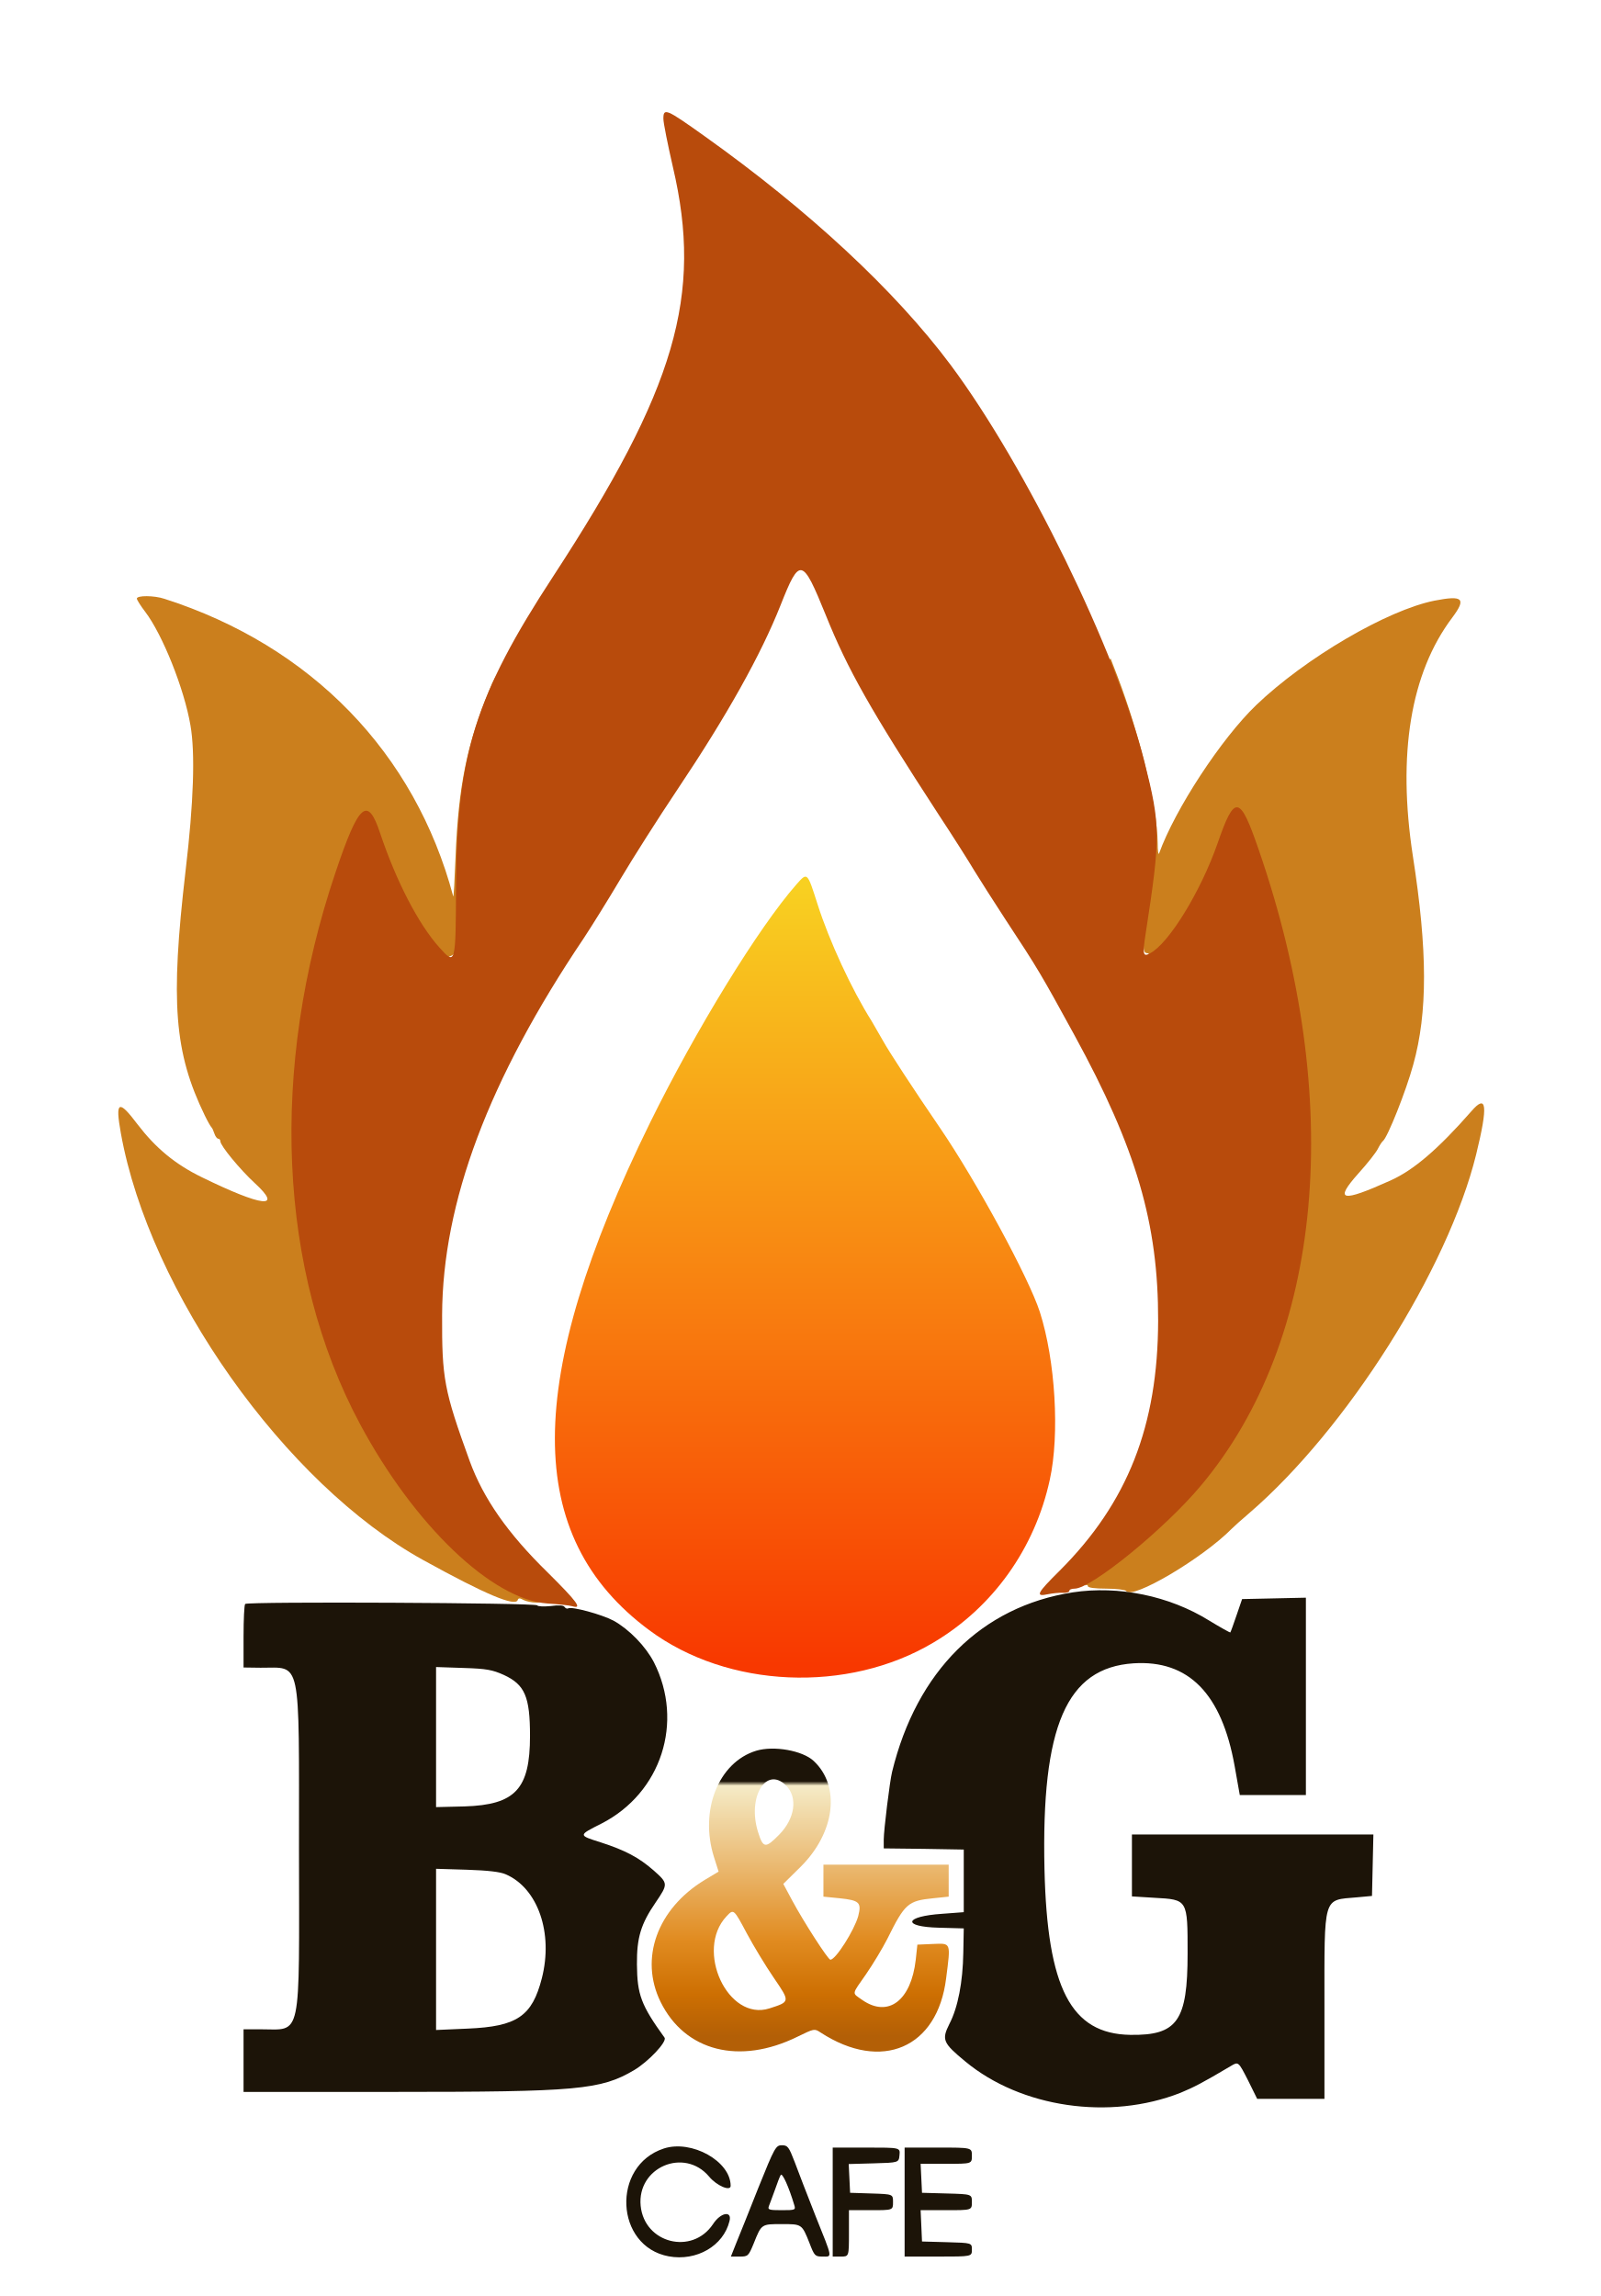
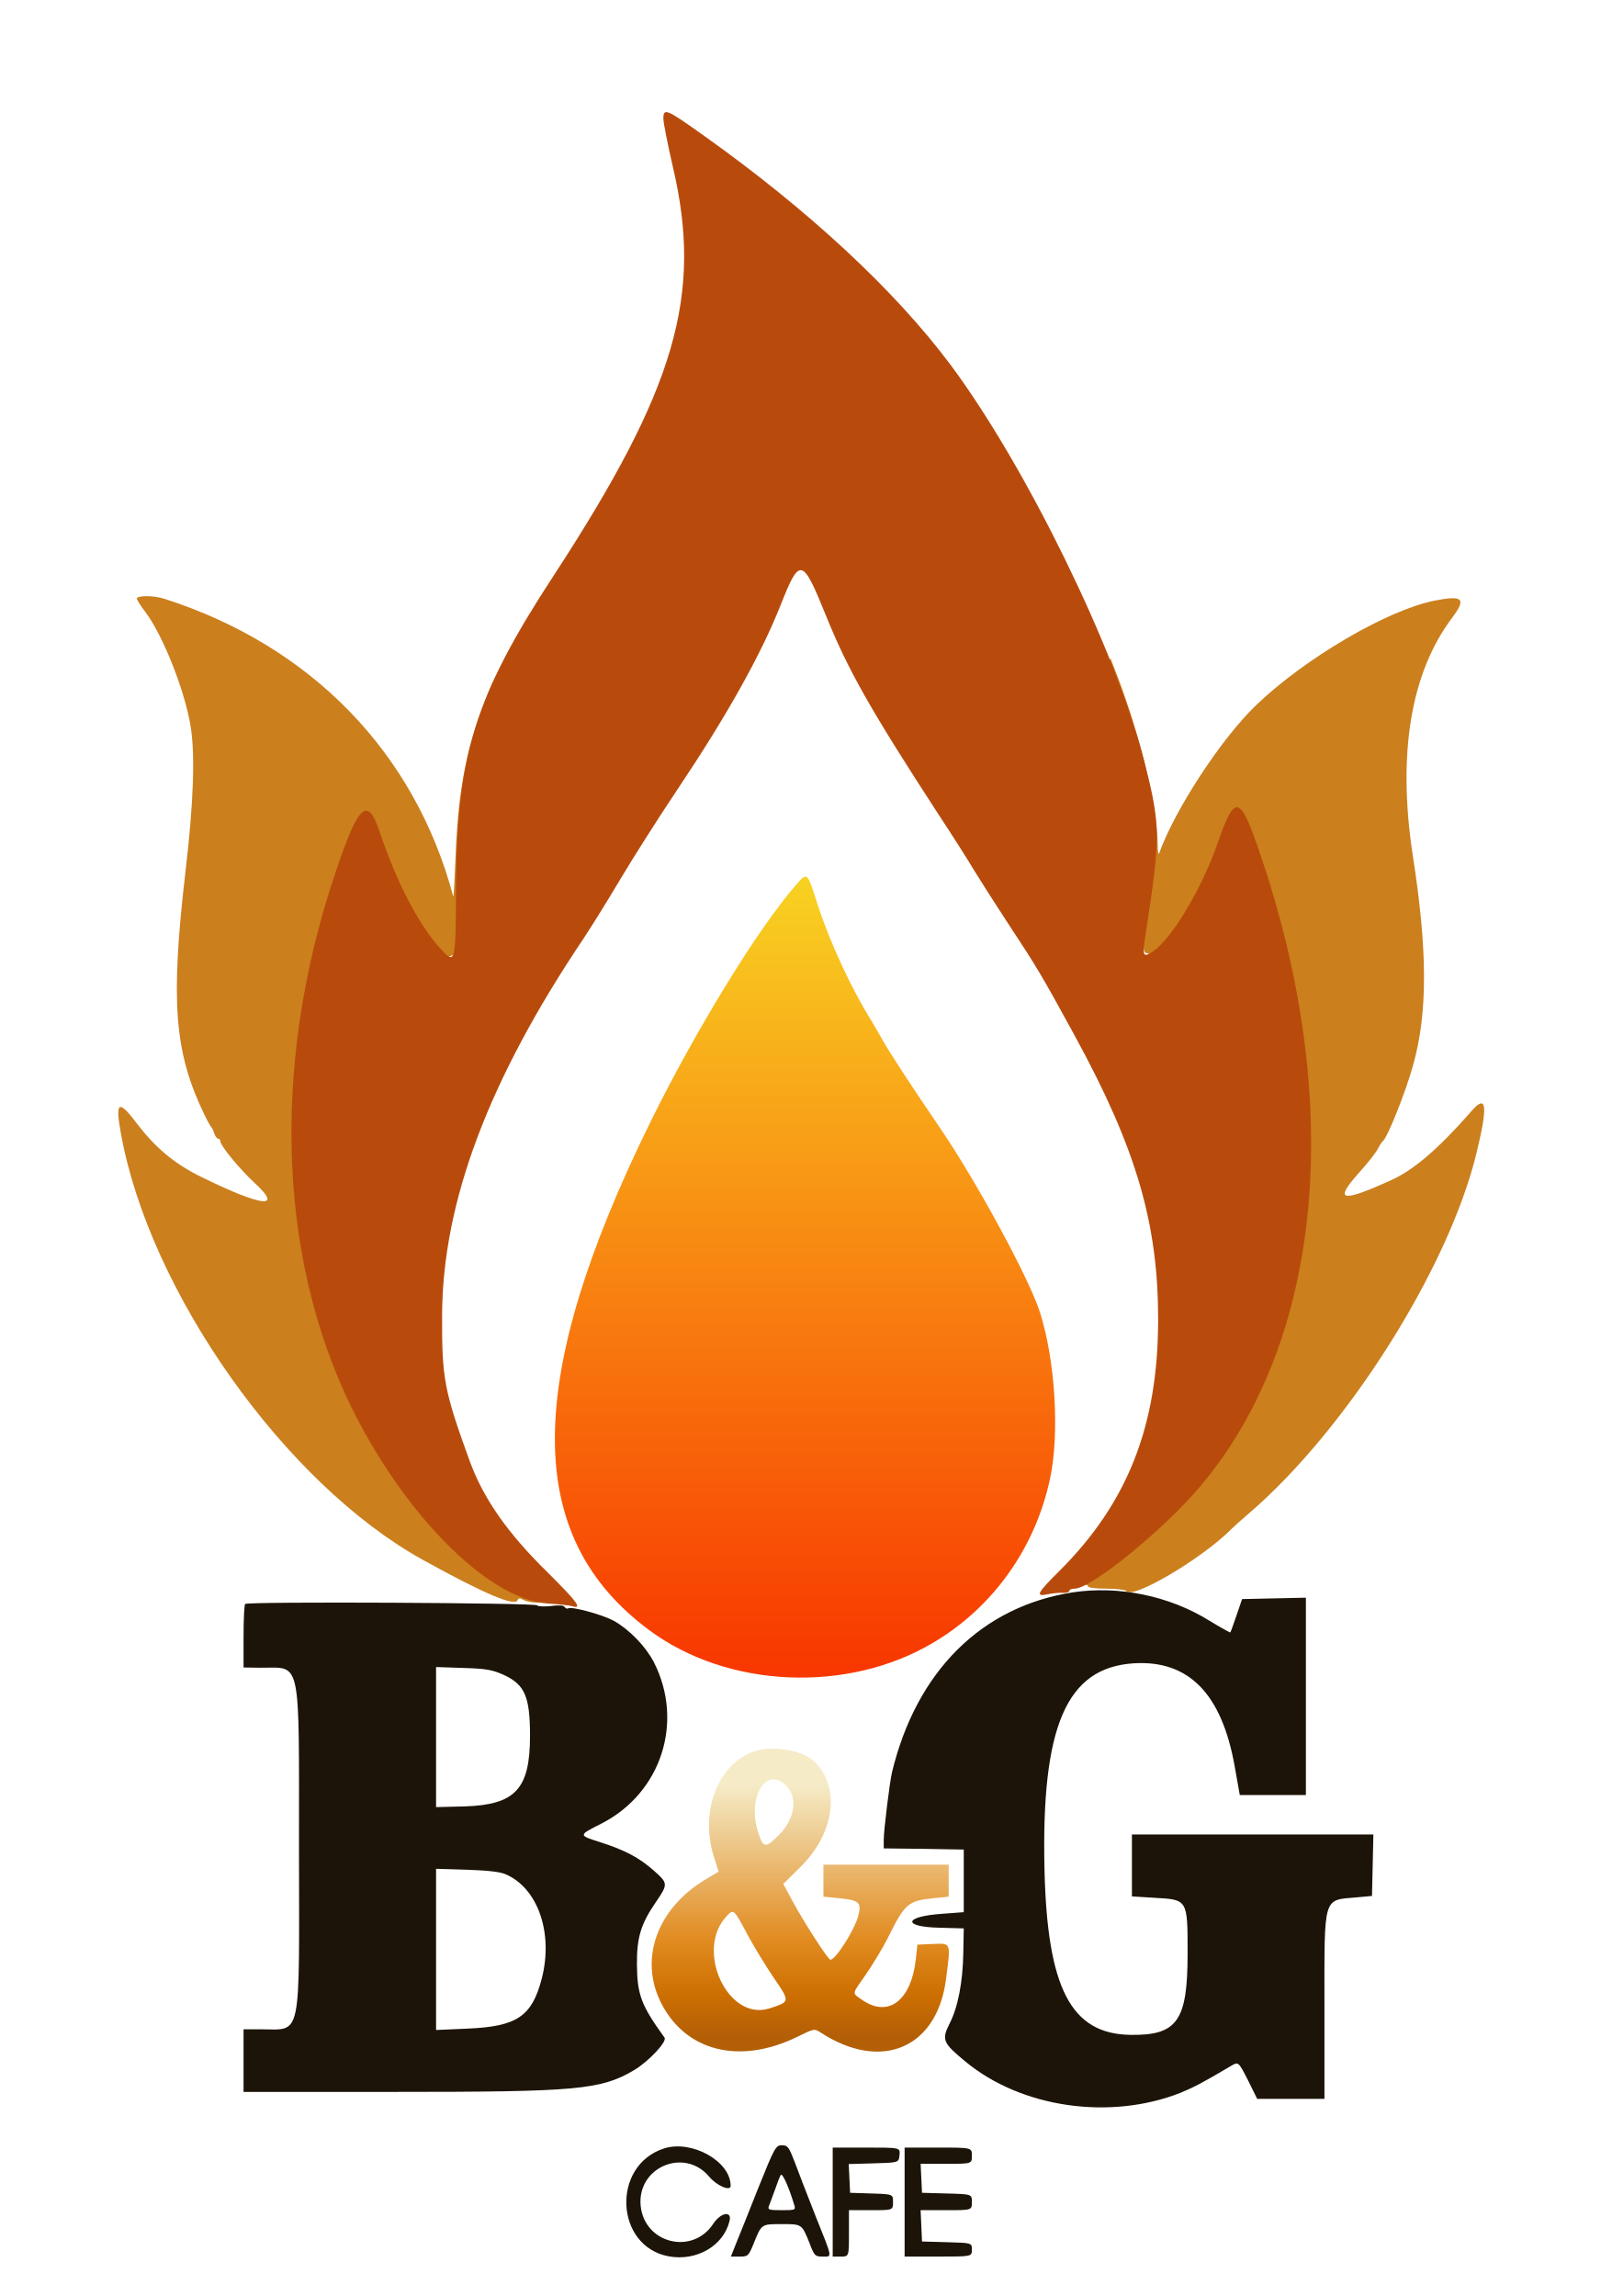
<svg xmlns="http://www.w3.org/2000/svg" class="bgl" viewBox="195 30 690 990" role="img" aria-labelledby="t">
  <style>.bgl{overflow:visible}
.bgl .bgl-t{fill:#1C1408}
- .bgl .bgl-at{stop-color:#1C1408}
[data-theme="dark"] .bgl .bgl-t{fill:#FFFDF9}
- [data-theme="dark"] .bgl .bgl-at{stop-color:#FFFDF9}
.bgl .bgl-f{transform-box:fill-box;transform-origin:50% 100%;animation-timing-function:ease-in-out;animation-iteration-count:infinite}
.bgl .bgl-main{animation-name:bgl-main;animation-duration:2.4s}
.bgl .bgl-ol{animation-name:bgl-ol;animation-duration:2.9s}
.bgl .bgl-or{animation-name:bgl-or;animation-duration:3.3s;animation-delay:-1.3s}
.bgl .bgl-in{animation-name:bgl-in;animation-duration:1.6s}
@keyframes bgl-main{0%,100%{transform:skewX(0) scaleY(1)}25%{transform:skewX(-3deg) scaleY(1.035)}50%{transform:skewX(.5deg) scaleY(.965)}75%{transform:skewX(3deg) scaleY(1.04)}}
@keyframes bgl-ol{0%,100%{transform:skewX(0) scaleY(1)}35%{transform:skewX(3.5deg) scaleY(1.03)}70%{transform:skewX(-2.5deg) scaleY(.97)}}
@keyframes bgl-or{0%,100%{transform:skewX(0) scaleY(1)}35%{transform:skewX(-3.5deg) scaleY(1.03)}70%{transform:skewX(2.5deg) scaleY(.97)}}
@keyframes bgl-in{0%,100%{transform:scaleY(1);opacity:1}35%{transform:scaleY(1.06);opacity:.88}70%{transform:scaleY(.95);opacity:1}}
@media (prefers-reduced-motion:reduce){.bgl .bgl-f{animation:none}}</style>
  <defs>
    <linearGradient id="bgl-drop" gradientUnits="userSpaceOnUse" x1="0" y1="408" x2="0" y2="752">
      <stop offset="0.012" stop-color="#F8D021" />
      <stop offset="0.500" stop-color="#F88411" />
      <stop offset="0.988" stop-color="#F83800" />
    </linearGradient>
    <linearGradient id="bgl-amp" gradientUnits="userSpaceOnUse" x1="0" y1="784" x2="0" y2="915">
-       <stop offset="0" stop-color="#1C1408" />
-       <stop offset="0.107" stop-color="#1C1408" />
+       <stop offset="0" stop-color="#F5EBC7" />
      <stop offset="0.122" stop-color="#F5EBC7" />
      <stop offset="0.260" stop-color="#EFD19A" />
      <stop offset="0.443" stop-color="#E8AE5E" />
      <stop offset="0.626" stop-color="#E18C21" />
      <stop offset="0.809" stop-color="#CD6F02" />
      <stop offset="0.947" stop-color="#B35F06" />
    </linearGradient>
  </defs>
  <g class="bgl-f bgl-ol" id="flame-outer-left" fill="#CB7F1D">
    <path d="M254 288.1c0 0.5 1.6 3.1 3.6 5.7 7.4 9.7 16.8 33.1 19.5 48.9 2.1 11.8 1.4 33.4-2.1 62.8-6.6 56.7-4.9 78.3 8.3 105.5 1.2 2.5 2.5 4.7 2.8 5 0.4 0.3 0.9 1.5 1.3 2.7 0.4 1.3 1.2 2.3 1.7 2.3 0.5 0 0.9 0.5 0.9 1.1 0 1.9 8.5 12.2 14.9 18.1 12.2 11.2 3.3 10.2-22.9-2.6-11.5-5.6-19.9-12.6-27.7-22.8-8.2-10.9-9.7-10.1-7.2 3.8 12.3 68.5 70.9 151.3 130.4 184.1 26.8 14.8 39.7 20.2 40.7 17.2 0.3-0.9 0.9-0.9 2.5 0 1.2 0.6 3.6 1.1 5.3 1.1 3.1 0 3-0.1-3.6-5.3-8.7-6.7-27.2-25.7-30.4-31.1-1.4-2.3-3.9-6.2-5.6-8.7-1.7-2.5-3.4-5.6-3.7-7-0.3-1.3-1.5-3.4-2.7-4.6-1.1-1.2-2-2.5-2-2.9 0-0.7-4.3-10.5-5.9-13.5-0.5-0.8-1.4-4.1-2.1-7.2-0.6-3.1-1.5-5.7-2-5.7-1.1 0-3-8.9-3-14 0-2.1-0.4-4.2-1-4.5-0.5-0.3-1-4.1-1-8.4 0-4.5-0.5-8.2-1.2-8.9-1.6-1.6-1.5-54.2 0.1-63.7 0.6-3.9 1.8-11.1 2.6-16 2.5-15.2 5.4-27.6 7.4-31.3 0.6-1.1 1.1-3.2 1.1-4.7 0-1.4 1.3-5.2 3-8.5 1.6-3.3 3-7.2 3-8.7 0-1.5 1.6-5.9 3.5-9.7 1.9-3.8 3.8-8.5 4.1-10.4 0.4-2.2 1.4-3.6 2.5-3.9 1.1-0.3 1.9-1.2 1.9-1.9 0-2.4 5.9-18.4 8-21.9 1.1-1.8 2-3.8 2-4.5 0-0.7 1.1-2.8 2.5-4.6 1.4-1.8 2.5-3.8 2.5-4.4 0-0.7 0.8-2.4 1.9-3.8 1-1.5 2.6-4.9 3.6-7.5 1-2.6 2.2-5 2.6-5.3 0.5-0.3 0.9-1.6 0.9-2.9 0-1.3 0.5-2.7 1-3 0.6-0.3 1-1.2 1-2 0-0.8 1.6-4 3.5-7.2 1.9-3.2 3.5-6.8 3.5-8 0-1.2 0.5-2.5 1-2.8 0.6-0.3 1-1.3 1-2.2 0-0.8 1-2.9 2.2-4.6 2.5-3.5 0.8-7.4-11.4-26.5-7.2-11.1-6.8-11-10.9-1.5-9.5 22.8-13.3 41.3-14.5 71.8-0.4 9.9-0.8 17.5-1 17-16.5-61.9-61.2-108-124.5-128.3-4.5-1.5-11.9-1.5-11.9-0.1zM303 723.3c0 0.8 14.4 12.3 23 18.4 9.2 6.5 23.4 14.5 42.8 24.2l12.2 6.1 0-12.6 0-12.6 13.8 0.4c23.4 0.7 30 5.9 31 24.5 0.2 4.6 0.7 8.3 0.9 8.3 16.7 0 51.5-28.9 44.6-37-8.5-10-17.3-15.4-27.1-16.5-3.1-0.4-6.4-0.9-7.2-1.2-0.8-0.4-3.8-0.5-6.6-0.4-2.9 0.2-5.4-0.1-5.7-0.6-0.6-0.9-121.7-1.9-121.7-1z" />
  </g>
  <g class="bgl-f bgl-or" id="flame-outer-right" fill="#CB7F1D">
    <path d="M813.4 289c-20.4 4.1-55.6 24.7-76.8 45-15.1 14.5-35 44.9-41.9 64-0.3 0.8-0.6-1.2-0.6-4.5-0.2-15.6-7.7-46.6-17.3-71.8l-3-7.8-4 5.3c-4.2 5.6-15.2 23.5-18.6 30.4-2.1 4.2-2.1 4.2 0.8 10 1.7 3.2 3 6.3 3 7 0 0.6 0.7 1.7 1.5 2.4 0.8 0.7 1.5 1.9 1.5 2.6 0 0.8 1.2 3.3 2.6 5.6 1.5 2.3 3.2 6.3 3.9 8.9 0.7 2.6 3.3 7.9 5.9 11.8 2.5 3.9 4.6 8 4.6 9.1 0 1 0.5 2.2 1.1 2.5 1.3 0.8 6.9 13 6.9 15 0 0.9 1.1 3.3 2.5 5.5 1.4 2.3 2.5 5.4 2.5 7.5 0 2.4 0.5 3.5 1.5 3.5 0.9 0 1.5 0.9 1.5 2.4 0 1.4 0.4 2.7 0.9 3 1.5 1 12.1 28.5 14.1 36.6 1.9 7.7 3.8 13.7 5.3 16.7 1 1.8 1.7 4.7 1.7 6.5 0 1.8 0.7 5.8 1.5 8.8 0.8 3 1.5 7.5 1.5 9.9 0 2.4 0.6 6.9 1.4 10 2 7.8 2.9 33.2 1.7 47.6-1.7 20.3-4.3 41-5.2 41.3-0.5 0.2-0.9 2.6-0.9 5.3 0 2.7-0.4 5.7-0.9 6.7-1.9 3.8-3 7-4.1 12.2-0.7 3-1.8 6-2.5 6.6-1.4 1.1-6.5 11.5-6.5 13.3 0 0.5-1.1 2.2-2.4 3.8-1.3 1.5-3.7 5.6-5.4 8.9-1.7 3.4-4.7 7.5-6.6 9.1-1.9 1.5-4.9 4.8-6.6 7.1-1.7 2.4-6.1 7.3-9.8 10.9-3.7 3.6-6.1 6.2-5.4 5.9 0.6-0.4 1.2-0.2 1.2 0.3 0 0.7 3 1.1 7.9 1.1 4.4 0 8.3 0.5 8.6 1 2.4 4 32.9-14 45.6-26.9 0.9-0.9 4.2-3.9 7.4-6.6 42.1-36.2 85.7-105.2 97.9-154.7 5.2-21.2 4.6-26.4-2.1-18.6-14.3 16.3-24.8 25.3-34.8 29.8-21.3 9.6-24.5 8.9-13.8-3.1 3.8-4.2 7.5-8.9 8.3-10.5 0.8-1.6 1.8-3.1 2.2-3.4 2-1.5 10-21.6 13.1-33 6.2-22.3 6.2-49-0.2-90-6.7-43.7-1-78.8 17-102.7 6.2-8.3 4.6-9.7-7.7-7.3zM657.6 719c-2.6 0.5-5.8 1.8-7 2.9-1.7 1.6-3.5 2.1-7.9 2.1-8.2 0-26.3 10.1-30.5 17-2.9 4.8 11.3 20 25.2 27 10.5 5.3 10.8 5.3 14.7-2.5 12.6-25.6 51.8-28.1 67.5-4.3l3 4.7 6.5-4.1c3.5-2.2 11-7.4 16.7-11.6l10.2-7.6 0-10.8 0-10.9-11.7 0.3-11.8 0.3-2.5 7.2c-3.1 9.2-4 9.3-16 1.9-17.4-10.8-37.8-15-56.4-11.6z" />
  </g>
  <g class="bgl-f bgl-main" id="flame-main" fill="#B84B0C">
    <path d="M481 81.2c0 1.8 1.9 11.2 4.1 20.8 13 55.4 1.2 95.6-51.6 176.5-33.5 51.2-41.6 77.1-41.9 133.2-0.1 34.3-0.2 34.7-7.2 26.8-9-10-18.6-28.6-25.5-49.2-5.4-16.3-9.2-13-19.2 16.7-28.7 84.9-24.8 172.1 10.5 238 23.4 43.7 56.9 75.7 80.8 77.4 4.7 0.3 9.5 0.8 10.8 1.2 4.4 1.3 2.1-1.9-10.6-14.5-17.4-17-27.8-32-33.7-48.1-11.1-30.6-12-35.6-11.9-63 0.2-48.6 20-101.4 61.1-162.5 3.3-5 10.4-16.4 15.8-25.5 5.4-9.1 16.4-26.4 24.5-38.5 21.5-32.1 36.1-58.3 44.5-79.5 8.3-21 9.4-20.7 19.5 4.2 9.5 23.6 19.3 40.9 48.7 86.1 6.2 9.4 13.1 20.3 15.4 24.2 2.3 3.8 8.4 13.3 13.4 21 14.1 21.4 15.3 23.5 29.8 50 26.6 48.7 36.1 81.1 36 123-0.1 45.2-13.1 78.4-42.4 107.7-10 9.9-10.7 11.4-5.1 10.2 2-0.4 4.9-0.7 6.5-0.6 1.5 0.1 2.7-0.3 2.7-0.8 0-0.6 1-1 2.3-1 7.2 0 38.9-25.8 54.5-44.5 52.8-63 62.2-165.9 24.9-274-8.2-23.9-10.4-24.2-17.8-2.8-7.2 20.6-20.9 43-29 47.3-3.1 1.7-3.4 0.7-2-8.3 6.5-42.3 6.5-46.5-0.5-74.2-12-47.6-51.1-127.6-83.6-171.2-23.9-32-61.1-66.6-106.2-98.7-16.4-11.7-17.6-12.2-17.6-7.4zM659.5 718.6c-12.9 2-32.2 9.3-38.4 14.5-2.4 2-2.4 2 1 5.5 14.1 14.7 42.3 11.4 69.8-8.2 10.4-7.4 10.4-7.4 0.7-10-5.2-1.4-27.7-2.6-33.1-1.8zM378.5 727.5c15.6 14.3 31.6 22 49 23.7 22.3 2.1 29.3 0.7 37.4-7.6l4.3-4.3-3.9-3.2c-6-5-15.1-9-22.1-9.7-3.4-0.4-6.5-1-6.7-1.4-0.3-0.4-2.5-0.5-4.9-0.3-2.5 0.3-5.3 0.2-6.3-0.2-1-0.4-13-0.9-26.8-1.2l-25-0.4 5 4.6z" />
  </g>
  <g class="bgl-f bgl-in" id="flame-inner" fill="url(#bgl-drop)">
    <path d="M538.4 411.3c-16.3 18.5-43.4 62.7-63.1 102.7-54.6 111.2-54.8 178.6-0.4 218.9 33.8 25.1 85.6 27.4 122.6 5.3 25.6-15.2 43.7-40.6 50.1-70.2 4.3-19.5 2.4-51.4-4.3-72.3-4.7-14.6-27.2-56.1-43-79.3-11.3-16.5-22.2-33.2-24.6-37.6-1.4-2.5-3.6-6.3-4.9-8.5-8.6-13.6-18.3-34.6-23.3-50.3-4.5-14.1-4.4-14-9.1-8.7z" />
  </g>
  <g fill="#1C1408" id="text-bg">
    <path d="M657.5 716.6c-39.3 6.1-67.3 33.9-77.9 77.4-1 4-3.6 25.2-3.6 29.2l0 3.8 17.3 0.2 17.2 0.3 0 13.5 0 13.5-9.3 0.7c-16.4 1.1-17.5 5.6-1.4 6l10.7 0.3-0.2 10.5c-0.2 12.6-2.3 23.6-6 30.7-3.4 6.8-2.8 8.2 6.9 16.2 24 19.9 62.2 25.5 92.7 13.5 5.8-2.4 9.5-4.3 21.8-11.6 3.2-1.9 3.2-1.9 7.3 6.1l4 8.1 14.5 0 14.5 0 0-39.5c0-48.7-0.8-46.1 14-47.4l6.5-0.6 0.3-13.3 0.3-13.2-52.1 0-52 0 0 13.4 0 13.3 9.7 0.6c14.4 0.8 14.3 0.6 14.3 24 0 29.1-4.4 35.4-24.7 35.1-25.6-0.4-35.8-20.1-37-71.4-1.4-61.8 9.5-86.9 38.4-88.8 23.7-1.5 38 13 43.6 44.4l2.2 12.4 14.3 0 14.2 0 0-42.5 0-42.6-13.7 0.3-13.8 0.3-2.4 7c-1.3 3.8-2.5 7.2-2.7 7.4-0.1 0.1-4.3-2.2-9.2-5.2-17.1-10.6-39-15.1-58.7-12.1zM300.7 721.6c-0.4 0.4-0.7 6.7-0.7 14.1l0 13.3 7.3 0.1c17.8 0.1 16.6-5.8 16.6 78.2 0.1 83.5 1.4 77.7-16.5 77.7l-7.4 0 0 13.5 0 13.5 64.8 0c79.3 0 89.2-0.9 103.6-9.4 6.2-3.7 14.3-12.3 13.1-14-10.1-14-11.8-18.5-11.9-31.6-0.1-11.5 1.7-17.4 8-26.6 5.5-8.1 5.5-8.3-0.8-13.9-6.4-5.6-12.3-8.7-22.8-12.1-9.8-3.1-9.8-3 0.3-8.1 25.8-13.2 35.7-43.8 22.6-69.6-3.6-6.9-10.7-14.2-17.4-17.9-5.1-2.7-18-6.2-19.5-5.3-0.5 0.3-1.2 0-1.6-0.6-0.4-0.7-2.4-0.9-5.9-0.4-3.1 0.3-5.6 0.2-5.9-0.3-0.7-1.1-124.8-1.7-125.9-0.6zm111.5 30.6c9.1 4.2 11.3 9.4 11.3 26.3 0 22.9-6.3 29.7-28.2 30.4l-12.3 0.3 0-30.2 0-30.2 11.8 0.4c9.9 0.3 12.5 0.8 17.4 3zm0.9 86c13.8 6 20.5 25.3 15.5 44.8-4.2 16.4-10.7 20.8-31.9 21.7l-13.7 0.6 0-34.8 0-34.7 13.3 0.4c9 0.3 14.4 0.9 16.8 2z" />
  </g>
  <g id="text-amp" fill="url(#bgl-amp)">
    <path d="M521 784.9c-16.3 5-24.5 25.8-18.2 45.8l2 6.3-6 3.6c-20.5 12.5-28.2 33.9-19 52.6 10.5 21.3 34 27.3 59 15 7.2-3.5 7.3-3.6 10-1.8 26.3 17.1 50.4 6.7 54.1-23.4 2-15.6 2.2-15.1-5.6-14.8l-6.8 0.3-0.7 6.5c-2 17.6-11.8 25.1-23 17.4-4.6-3.3-4.8-2 1.6-11.2 2.9-4.2 7-11 9.1-15.1 7.6-15.3 8.9-16.5 19.8-17.6l6.7-0.7 0-6.9 0-6.9-27 0-27 0 0 6.9 0 6.9 7 0.7c8.5 0.9 9.5 1.8 8 7.7-1.7 6.1-9.7 18.8-12 18.8-1 0-11.5-16.3-16.5-25.6l-3.8-7.1 7.5-7.4c14.8-14.7 17.3-34.7 5.6-45.6-4.8-4.5-17.2-6.7-24.8-4.4zm12.9 15c5.1 5.1 3.9 14.2-3 21.2-5.9 6-6.9 5.9-9.1-1.2-4.7-15 3.5-28.6 12.1-20zm-16.9 63.8c2.9 5.4 8.1 14 11.6 19.1 7.1 10.4 7.1 10.3-1.9 13.2-17.9 5.7-32.2-25.1-18.5-39.7 3.1-3.3 3.1-3.3 8.8 7.4z" />
  </g>
  <g fill="#1C1408" id="text-cafe">
    <path d="M481.2 956.4c-22.7 7.4-21.1 42.2 2.1 46.5 12 2.2 23.6-4.5 26.2-15.2 1.2-4.6-3.8-3.8-7.1 1.3-9 13.5-29.6 8.3-31.2-7.9-1.6-16.6 18.8-25.3 29.5-12.6 3.3 4 9.3 6.5 9.3 4 0-10.6-16.8-20-28.8-16.1zM522 973.2c-4 10.1-8.3 20.9-9.6 24l-2.3 5.8 3.8 0c3.6 0 3.8-0.2 6.1-5.8 3.3-8.3 3.3-8.2 12-8.2 8.7 0 8.7-0.1 12 8.2 2.1 5.5 2.4 5.8 5.6 5.8 4.3 0 4.5 1.2-3-17.5-3.5-8.8-7.5-19.3-9-23.3-2.5-6.5-3-7.2-5.5-7.2-2.6 0-3.1 0.8-10.1 18.2zm15.4 7.5c0.7 2.2 0.5 2.3-5.4 2.3-5.5 0-6.1-0.2-5.5-1.8 0.4-0.9 1.5-4.1 2.6-7 1-2.9 2.1-5.8 2.5-6.4 0.7-1 3.5 5.2 5.8 12.9zM554 979.5l0 23.5 3.5 0c3.5 0 3.5 0 3.5-10l0-10 9.5 0c9.5 0 9.5 0 9.5-3.5 0-3.4 0-3.4-9.2-3.7l-9.3-0.3-0.3-6.2-0.3-6.2 10.8-0.3c10.8-0.3 10.8-0.3 11.1-3.6 0.3-3.2 0.3-3.2-14.2-3.2l-14.6 0 0 23.5zM585 979.5l0 23.5 14.5 0c14.5 0 14.5 0 14.5-3 0-2.9 0-2.9-10.7-3.2l-10.8-0.3-0.3-6.8-0.3-6.7 11.1 0c11 0 11 0 11-3.5 0-3.4 0-3.4-10.7-3.7l-10.8-0.3-0.3-6.3-0.3-6.2 11.1 0c11 0 11 0 11-3.5 0-3.5 0-3.5-14.5-3.5l-14.5 0 0 23.5z" />
  </g>
</svg>
